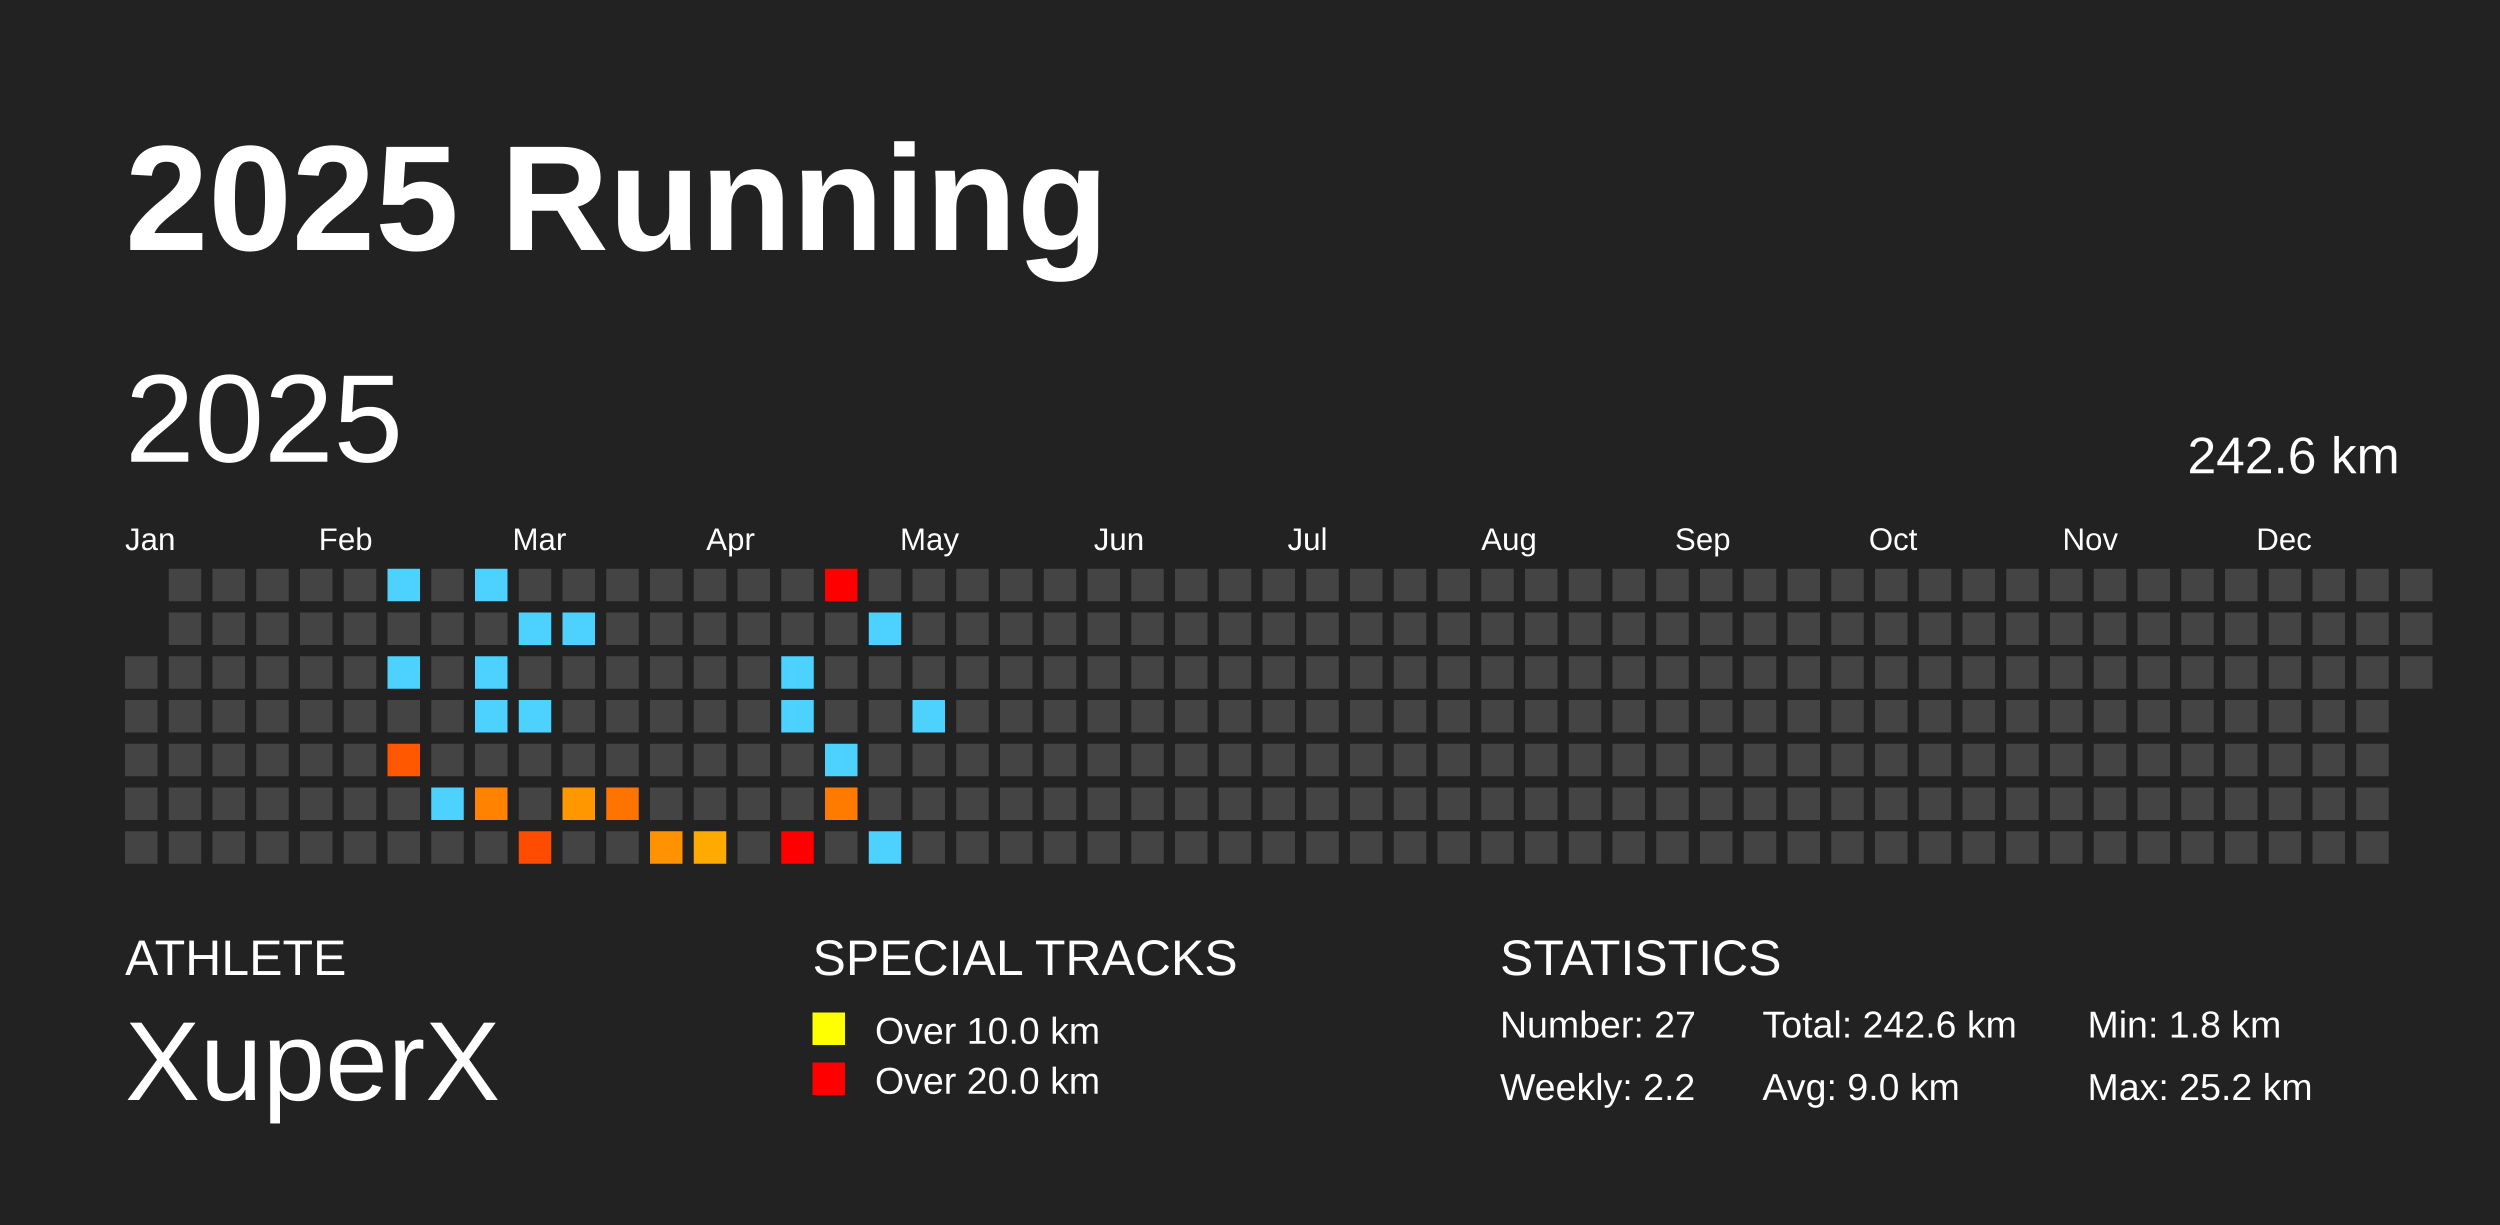
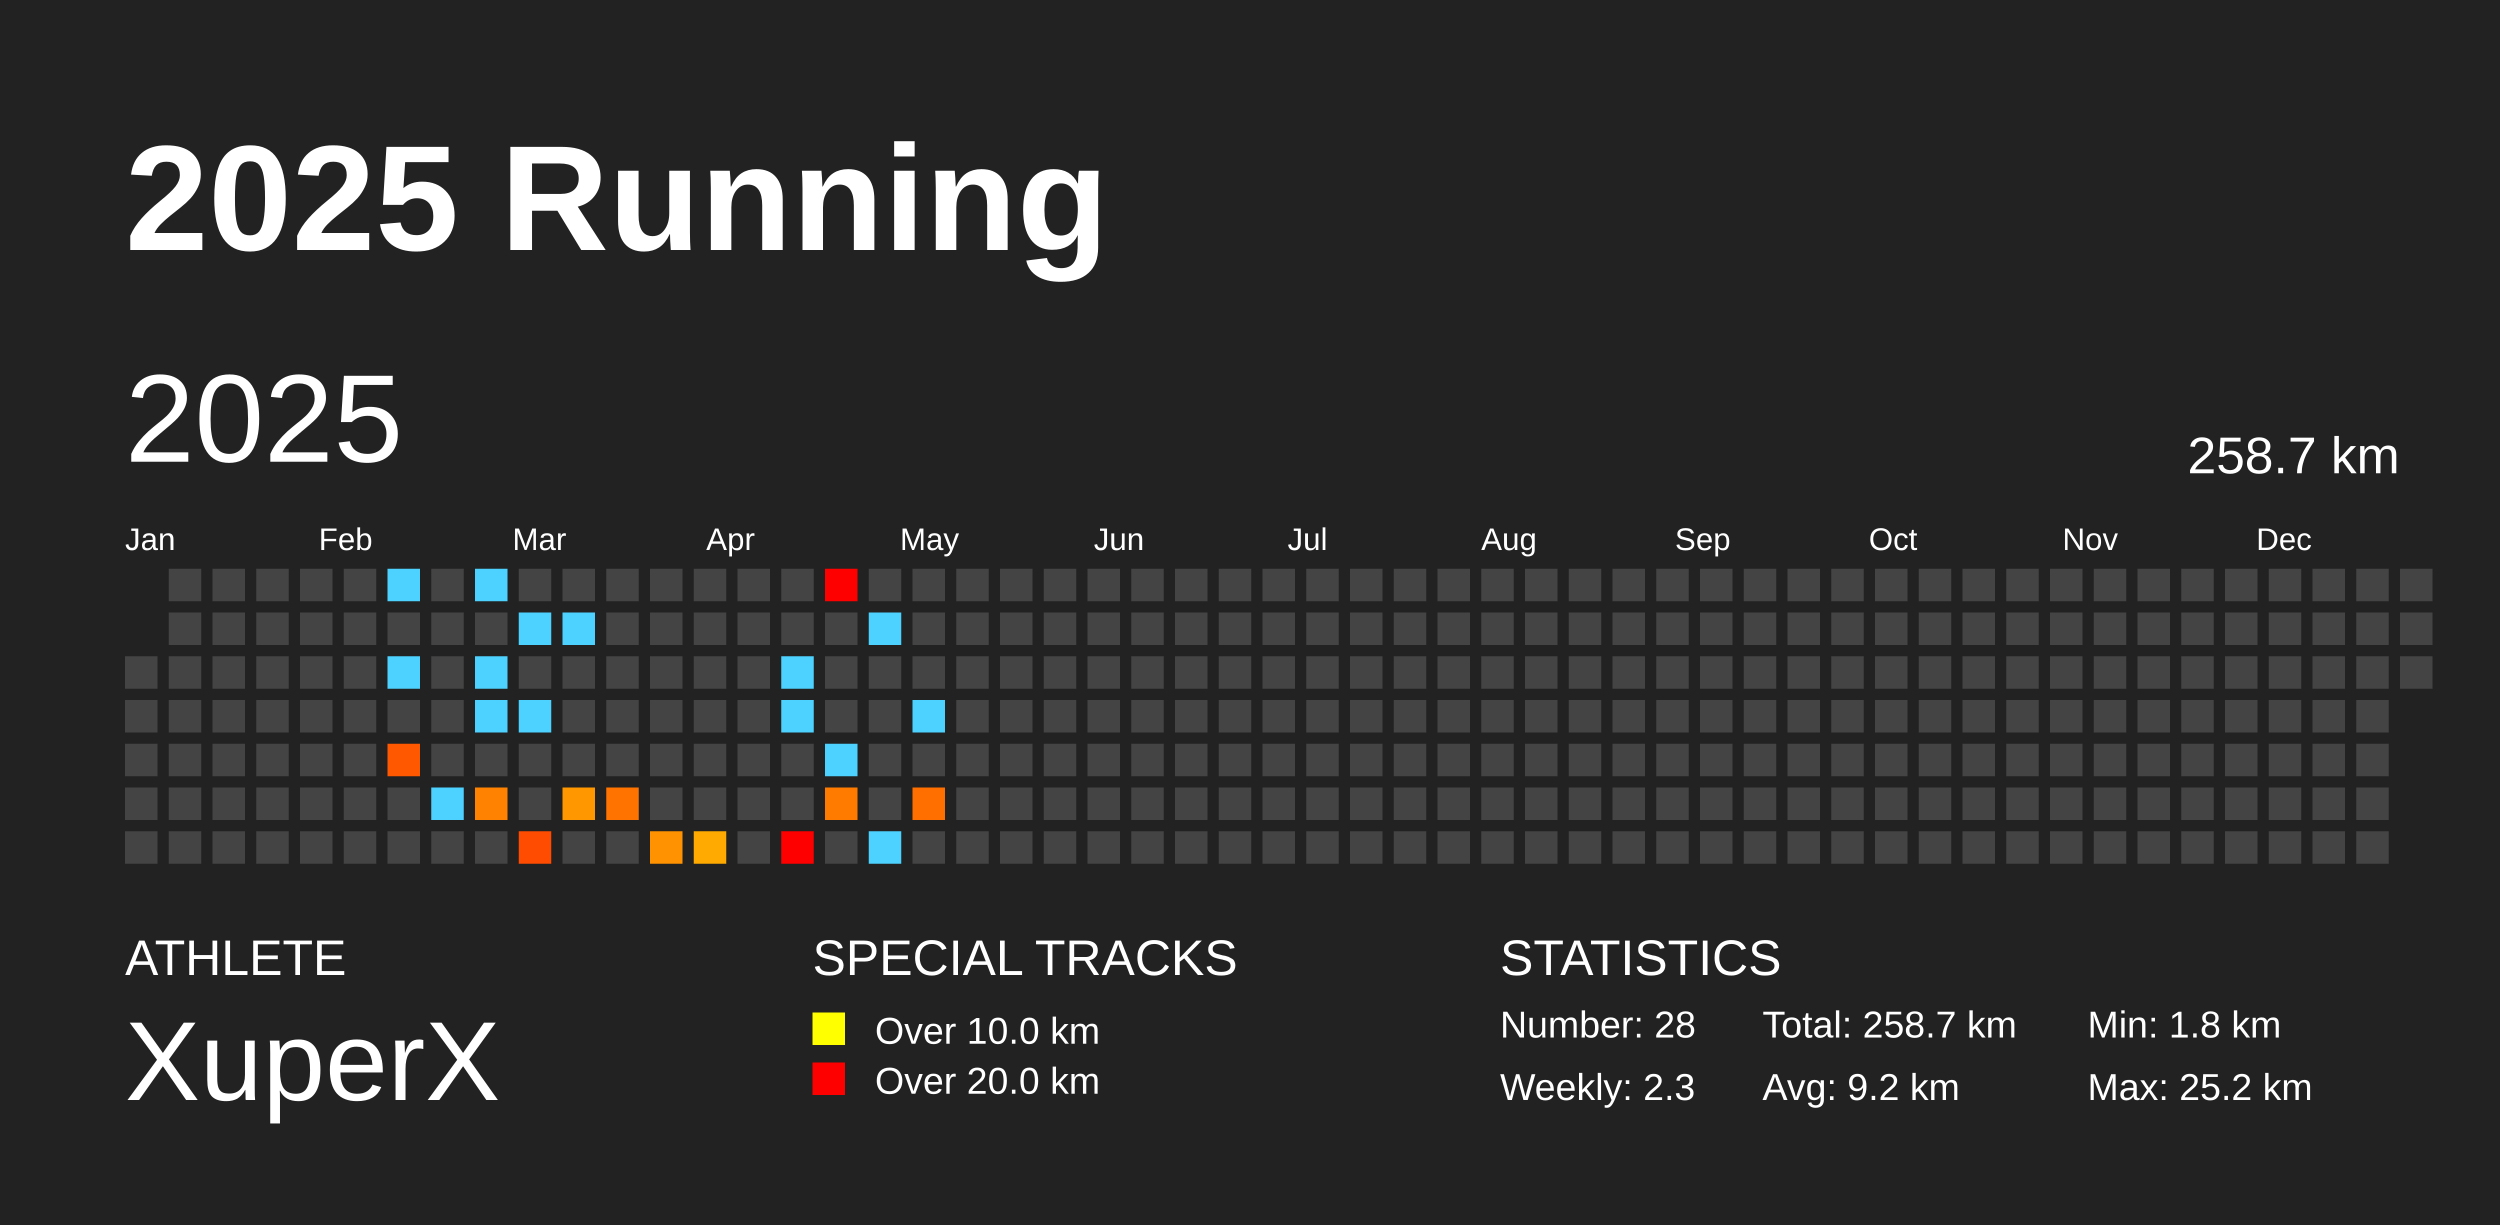
<svg xmlns="http://www.w3.org/2000/svg" baseProfile="full" height="98mm" version="1.1" viewBox="0,0,200,98" width="200mm">
  <defs />
  <rect fill="#222222" height="98" width="200" x="0" y="0" />
  <text fill="#FFFFFF" style="font-size:12px; font-family:Arial; font-weight:bold;" x="10" y="20">2025 Running</text>
  <text fill="#FFFFFF" style="font-size:4px; font-family:Arial" x="10" y="78">ATHLETE</text>
  <text fill="#FFFFFF" style="font-size:9px; font-family:Arial" x="10" y="88">XuperX</text>
  <text fill="#FFFFFF" style="font-size:4px; font-family:Arial" x="65" y="78">SPECIAL TRACKS</text>
  <rect fill="yellow" height="2.6" width="2.6" x="65" y="81" />
  <text fill="#FFFFFF" style="font-size:3px; font-family:Arial" x="70" y="83.5">Over 10.0 km</text>
  <rect fill="red" height="2.6" width="2.6" x="65" y="85" />
  <text fill="#FFFFFF" style="font-size:3px; font-family:Arial" x="70" y="87.5">Over 20.0 km</text>
  <text fill="#FFFFFF" style="font-size:4px; font-family:Arial" x="120" y="78">STATISTICS</text>
-   <text fill="#FFFFFF" style="font-size:3px; font-family:Arial" x="120" y="83">Number: 27</text>
-   <text fill="#FFFFFF" style="font-size:3px; font-family:Arial" x="120" y="88">Weekly: 2.2</text>
-   <text fill="#FFFFFF" style="font-size:3px; font-family:Arial" x="141" y="83">Total: 242.6 km</text>
-   <text fill="#FFFFFF" style="font-size:3px; font-family:Arial" x="141" y="88">Avg: 9.0 km</text>
+   <text fill="#FFFFFF" style="font-size:3px; font-family:Arial" x="120" y="83">Number: 28</text>
+   <text fill="#FFFFFF" style="font-size:3px; font-family:Arial" x="120" y="88">Weekly: 2.3</text>
+   <text fill="#FFFFFF" style="font-size:3px; font-family:Arial" x="141" y="83">Total: 258.7 km</text>
+   <text fill="#FFFFFF" style="font-size:3px; font-family:Arial" x="141" y="88">Avg: 9.2 km</text>
  <text fill="#FFFFFF" style="font-size:3px; font-family:Arial" x="167" y="83">Min: 1.8 km</text>
  <text fill="#FFFFFF" style="font-size:3px; font-family:Arial" x="167" y="88">Max: 25.2 km</text>
  <text dominant-baseline="hanging" fill="#FFFFFF" style="font-size:10.0px; font-family:Arial;" x="10" y="30">2025</text>
-   <text dominant-baseline="hanging" fill="#FFFFFF" style="font-size:4.125px; font-family:Arial;" x="175" y="35">242.6 km</text>
+   <text dominant-baseline="hanging" fill="#FFFFFF" style="font-size:4.125px; font-family:Arial;" x="175" y="35">258.7 km</text>
  <text fill="#FFFFFF" style="font-size:2.5px; font-family:Arial" x="10.0" y="44">Jan</text>
  <text fill="#FFFFFF" style="font-size:2.5px; font-family:Arial" x="25.5" y="44">Feb</text>
  <text fill="#FFFFFF" style="font-size:2.5px; font-family:Arial" x="41.0" y="44">Mar</text>
  <text fill="#FFFFFF" style="font-size:2.5px; font-family:Arial" x="56.5" y="44">Apr</text>
  <text fill="#FFFFFF" style="font-size:2.5px; font-family:Arial" x="72.0" y="44">May</text>
  <text fill="#FFFFFF" style="font-size:2.5px; font-family:Arial" x="87.5" y="44">Jun</text>
  <text fill="#FFFFFF" style="font-size:2.5px; font-family:Arial" x="103.0" y="44">Jul</text>
  <text fill="#FFFFFF" style="font-size:2.5px; font-family:Arial" x="118.5" y="44">Aug</text>
  <text fill="#FFFFFF" style="font-size:2.5px; font-family:Arial" x="134.0" y="44">Sep</text>
  <text fill="#FFFFFF" style="font-size:2.5px; font-family:Arial" x="149.5" y="44">Oct</text>
  <text fill="#FFFFFF" style="font-size:2.5px; font-family:Arial" x="165.0" y="44">Nov</text>
  <text fill="#FFFFFF" style="font-size:2.5px; font-family:Arial" x="180.5" y="44">Dec</text>
  <rect fill="#444444" height="2.6" width="2.6" x="10.0" y="52.5" />
  <rect fill="#444444" height="2.6" width="2.6" x="10.0" y="56.0" />
  <rect fill="#444444" height="2.6" width="2.6" x="10.0" y="59.5" />
  <rect fill="#444444" height="2.6" width="2.6" x="10.0" y="63.0" />
  <rect fill="#444444" height="2.6" width="2.6" x="10.0" y="66.5" />
  <rect fill="#444444" height="2.6" width="2.6" x="13.5" y="45.5" />
  <rect fill="#444444" height="2.6" width="2.6" x="13.5" y="49.0" />
  <rect fill="#444444" height="2.6" width="2.6" x="13.5" y="52.5" />
  <rect fill="#444444" height="2.6" width="2.6" x="13.5" y="56.0" />
  <rect fill="#444444" height="2.6" width="2.6" x="13.5" y="59.5" />
  <rect fill="#444444" height="2.6" width="2.6" x="13.5" y="63.0" />
  <rect fill="#444444" height="2.6" width="2.6" x="13.5" y="66.5" />
  <rect fill="#444444" height="2.6" width="2.6" x="17.0" y="45.5" />
  <rect fill="#444444" height="2.6" width="2.6" x="17.0" y="49.0" />
  <rect fill="#444444" height="2.6" width="2.6" x="17.0" y="52.5" />
  <rect fill="#444444" height="2.6" width="2.6" x="17.0" y="56.0" />
  <rect fill="#444444" height="2.6" width="2.6" x="17.0" y="59.5" />
  <rect fill="#444444" height="2.6" width="2.6" x="17.0" y="63.0" />
  <rect fill="#444444" height="2.6" width="2.6" x="17.0" y="66.5" />
  <rect fill="#444444" height="2.6" width="2.6" x="20.5" y="45.5" />
  <rect fill="#444444" height="2.6" width="2.6" x="20.5" y="49.0" />
  <rect fill="#444444" height="2.6" width="2.6" x="20.5" y="52.5" />
  <rect fill="#444444" height="2.6" width="2.6" x="20.5" y="56.0" />
  <rect fill="#444444" height="2.6" width="2.6" x="20.5" y="59.5" />
  <rect fill="#444444" height="2.6" width="2.6" x="20.5" y="63.0" />
  <rect fill="#444444" height="2.6" width="2.6" x="20.5" y="66.5" />
  <rect fill="#444444" height="2.6" width="2.6" x="24.0" y="45.5" />
  <rect fill="#444444" height="2.6" width="2.6" x="24.0" y="49.0" />
  <rect fill="#444444" height="2.6" width="2.6" x="24.0" y="52.5" />
  <rect fill="#444444" height="2.6" width="2.6" x="24.0" y="56.0" />
  <rect fill="#444444" height="2.6" width="2.6" x="24.0" y="59.5" />
  <rect fill="#444444" height="2.6" width="2.6" x="24.0" y="63.0" />
  <rect fill="#444444" height="2.6" width="2.6" x="24.0" y="66.5" />
  <rect fill="#444444" height="2.6" width="2.6" x="27.5" y="45.5" />
  <rect fill="#444444" height="2.6" width="2.6" x="27.5" y="49.0" />
  <rect fill="#444444" height="2.6" width="2.6" x="27.5" y="52.5" />
  <rect fill="#444444" height="2.6" width="2.6" x="27.5" y="56.0" />
  <rect fill="#444444" height="2.6" width="2.6" x="27.5" y="59.5" />
  <rect fill="#444444" height="2.6" width="2.6" x="27.5" y="63.0" />
  <rect fill="#444444" height="2.6" width="2.6" x="27.5" y="66.5" />
  <rect fill="#4dd2ff" height="2.6" width="2.6" x="31.0" y="45.5" />
  <rect fill="#444444" height="2.6" width="2.6" x="31.0" y="49.0" />
  <rect fill="#4dd2ff" height="2.6" width="2.6" x="31.0" y="52.5" />
  <rect fill="#444444" height="2.6" width="2.6" x="31.0" y="56.0" />
  <rect fill="#ff5800" height="2.6" width="2.6" x="31.0" y="59.5" />
  <rect fill="#444444" height="2.6" width="2.6" x="31.0" y="63.0" />
  <rect fill="#444444" height="2.6" width="2.6" x="31.0" y="66.5" />
  <rect fill="#444444" height="2.6" width="2.6" x="34.5" y="45.5" />
  <rect fill="#444444" height="2.6" width="2.6" x="34.5" y="49.0" />
  <rect fill="#444444" height="2.6" width="2.6" x="34.5" y="52.5" />
  <rect fill="#444444" height="2.6" width="2.6" x="34.5" y="56.0" />
  <rect fill="#444444" height="2.6" width="2.6" x="34.5" y="59.5" />
  <rect fill="#4dd2ff" height="2.6" width="2.6" x="34.5" y="63.0" />
  <rect fill="#444444" height="2.6" width="2.6" x="34.5" y="66.5" />
  <rect fill="#4dd2ff" height="2.6" width="2.6" x="38.0" y="45.5" />
  <rect fill="#444444" height="2.6" width="2.6" x="38.0" y="49.0" />
  <rect fill="#4dd2ff" height="2.6" width="2.6" x="38.0" y="52.5" />
  <rect fill="#4dd2ff" height="2.6" width="2.6" x="38.0" y="56.0" />
  <rect fill="#444444" height="2.6" width="2.6" x="38.0" y="59.5" />
  <rect fill="#ff8300" height="2.6" width="2.6" x="38.0" y="63.0" />
  <rect fill="#444444" height="2.6" width="2.6" x="38.0" y="66.5" />
  <rect fill="#444444" height="2.6" width="2.6" x="41.5" y="45.5" />
  <rect fill="#4dd2ff" height="2.6" width="2.6" x="41.5" y="49.0" />
  <rect fill="#444444" height="2.6" width="2.6" x="41.5" y="52.5" />
  <rect fill="#4dd2ff" height="2.6" width="2.6" x="41.5" y="56.0" />
  <rect fill="#444444" height="2.6" width="2.6" x="41.5" y="59.5" />
  <rect fill="#444444" height="2.6" width="2.6" x="41.5" y="63.0" />
  <rect fill="#ff4c00" height="2.6" width="2.6" x="41.5" y="66.5" />
  <rect fill="#444444" height="2.6" width="2.6" x="45.0" y="45.5" />
  <rect fill="#4dd2ff" height="2.6" width="2.6" x="45.0" y="49.0" />
  <rect fill="#444444" height="2.6" width="2.6" x="45.0" y="52.5" />
  <rect fill="#444444" height="2.6" width="2.6" x="45.0" y="56.0" />
  <rect fill="#444444" height="2.6" width="2.6" x="45.0" y="59.5" />
  <rect fill="#ff9700" height="2.6" width="2.6" x="45.0" y="63.0" />
  <rect fill="#444444" height="2.6" width="2.6" x="45.0" y="66.5" />
  <rect fill="#444444" height="2.6" width="2.6" x="48.5" y="45.5" />
  <rect fill="#444444" height="2.6" width="2.6" x="48.5" y="49.0" />
  <rect fill="#444444" height="2.6" width="2.6" x="48.5" y="52.5" />
  <rect fill="#444444" height="2.6" width="2.6" x="48.5" y="56.0" />
  <rect fill="#444444" height="2.6" width="2.6" x="48.5" y="59.5" />
  <rect fill="#ff7400" height="2.6" width="2.6" x="48.5" y="63.0" />
  <rect fill="#444444" height="2.6" width="2.6" x="48.5" y="66.5" />
  <rect fill="#444444" height="2.6" width="2.6" x="52.0" y="45.5" />
  <rect fill="#444444" height="2.6" width="2.6" x="52.0" y="49.0" />
  <rect fill="#444444" height="2.6" width="2.6" x="52.0" y="52.5" />
  <rect fill="#444444" height="2.6" width="2.6" x="52.0" y="56.0" />
  <rect fill="#444444" height="2.6" width="2.6" x="52.0" y="59.5" />
  <rect fill="#444444" height="2.6" width="2.6" x="52.0" y="63.0" />
  <rect fill="#ff9200" height="2.6" width="2.6" x="52.0" y="66.5" />
  <rect fill="#444444" height="2.6" width="2.6" x="55.5" y="45.5" />
  <rect fill="#444444" height="2.6" width="2.6" x="55.5" y="49.0" />
  <rect fill="#444444" height="2.6" width="2.6" x="55.5" y="52.5" />
  <rect fill="#444444" height="2.6" width="2.6" x="55.5" y="56.0" />
  <rect fill="#444444" height="2.6" width="2.6" x="55.5" y="59.5" />
  <rect fill="#444444" height="2.6" width="2.6" x="55.5" y="63.0" />
  <rect fill="#ffaa00" height="2.6" width="2.6" x="55.5" y="66.5" />
  <rect fill="#444444" height="2.6" width="2.6" x="59.0" y="45.5" />
  <rect fill="#444444" height="2.6" width="2.6" x="59.0" y="49.0" />
  <rect fill="#444444" height="2.6" width="2.6" x="59.0" y="52.5" />
  <rect fill="#444444" height="2.6" width="2.6" x="59.0" y="56.0" />
  <rect fill="#444444" height="2.6" width="2.6" x="59.0" y="59.5" />
  <rect fill="#444444" height="2.6" width="2.6" x="59.0" y="63.0" />
  <rect fill="#444444" height="2.6" width="2.6" x="59.0" y="66.5" />
  <rect fill="#444444" height="2.6" width="2.6" x="62.5" y="45.5" />
  <rect fill="#444444" height="2.6" width="2.6" x="62.5" y="49.0" />
  <rect fill="#4dd2ff" height="2.6" width="2.6" x="62.5" y="52.5" />
  <rect fill="#4dd2ff" height="2.6" width="2.6" x="62.5" y="56.0" />
  <rect fill="#444444" height="2.6" width="2.6" x="62.5" y="59.5" />
  <rect fill="#444444" height="2.6" width="2.6" x="62.5" y="63.0" />
  <rect fill="red" height="2.6" width="2.6" x="62.5" y="66.5" />
  <rect fill="red" height="2.6" width="2.6" x="66.0" y="45.5" />
  <rect fill="#444444" height="2.6" width="2.6" x="66.0" y="49.0" />
  <rect fill="#444444" height="2.6" width="2.6" x="66.0" y="52.5" />
  <rect fill="#444444" height="2.6" width="2.6" x="66.0" y="56.0" />
  <rect fill="#4dd2ff" height="2.6" width="2.6" x="66.0" y="59.5" />
  <rect fill="#ff7b00" height="2.6" width="2.6" x="66.0" y="63.0" />
  <rect fill="#444444" height="2.6" width="2.6" x="66.0" y="66.5" />
  <rect fill="#444444" height="2.6" width="2.6" x="69.5" y="45.5" />
  <rect fill="#4dd2ff" height="2.6" width="2.6" x="69.5" y="49.0" />
  <rect fill="#444444" height="2.6" width="2.6" x="69.5" y="52.5" />
  <rect fill="#444444" height="2.6" width="2.6" x="69.5" y="56.0" />
  <rect fill="#444444" height="2.6" width="2.6" x="69.5" y="59.5" />
  <rect fill="#444444" height="2.6" width="2.6" x="69.5" y="63.0" />
  <rect fill="#4dd2ff" height="2.6" width="2.6" x="69.5" y="66.5" />
  <rect fill="#444444" height="2.6" width="2.6" x="73.0" y="45.5" />
  <rect fill="#444444" height="2.6" width="2.6" x="73.0" y="49.0" />
  <rect fill="#444444" height="2.6" width="2.6" x="73.0" y="52.5" />
  <rect fill="#4dd2ff" height="2.6" width="2.6" x="73.0" y="56.0" />
  <rect fill="#444444" height="2.6" width="2.6" x="73.0" y="59.5" />
-   <rect fill="#444444" height="2.6" width="2.6" x="73.0" y="63.0" />
+   <rect fill="#ff6f00" height="2.6" width="2.6" x="73.0" y="63.0" />
  <rect fill="#444444" height="2.6" width="2.6" x="73.0" y="66.5" />
  <rect fill="#444444" height="2.6" width="2.6" x="76.5" y="45.5" />
  <rect fill="#444444" height="2.6" width="2.6" x="76.5" y="49.0" />
  <rect fill="#444444" height="2.6" width="2.6" x="76.5" y="52.5" />
  <rect fill="#444444" height="2.6" width="2.6" x="76.5" y="56.0" />
  <rect fill="#444444" height="2.6" width="2.6" x="76.5" y="59.5" />
  <rect fill="#444444" height="2.6" width="2.6" x="76.5" y="63.0" />
  <rect fill="#444444" height="2.6" width="2.6" x="76.5" y="66.5" />
  <rect fill="#444444" height="2.6" width="2.6" x="80.0" y="45.5" />
  <rect fill="#444444" height="2.6" width="2.6" x="80.0" y="49.0" />
  <rect fill="#444444" height="2.6" width="2.6" x="80.0" y="52.5" />
  <rect fill="#444444" height="2.6" width="2.6" x="80.0" y="56.0" />
  <rect fill="#444444" height="2.6" width="2.6" x="80.0" y="59.5" />
  <rect fill="#444444" height="2.6" width="2.6" x="80.0" y="63.0" />
  <rect fill="#444444" height="2.6" width="2.6" x="80.0" y="66.5" />
  <rect fill="#444444" height="2.6" width="2.6" x="83.5" y="45.5" />
  <rect fill="#444444" height="2.6" width="2.6" x="83.5" y="49.0" />
  <rect fill="#444444" height="2.6" width="2.6" x="83.5" y="52.5" />
  <rect fill="#444444" height="2.6" width="2.6" x="83.5" y="56.0" />
  <rect fill="#444444" height="2.6" width="2.6" x="83.5" y="59.5" />
  <rect fill="#444444" height="2.6" width="2.6" x="83.5" y="63.0" />
  <rect fill="#444444" height="2.6" width="2.6" x="83.5" y="66.5" />
  <rect fill="#444444" height="2.6" width="2.6" x="87.0" y="45.5" />
  <rect fill="#444444" height="2.6" width="2.6" x="87.0" y="49.0" />
  <rect fill="#444444" height="2.6" width="2.6" x="87.0" y="52.5" />
  <rect fill="#444444" height="2.6" width="2.6" x="87.0" y="56.0" />
  <rect fill="#444444" height="2.6" width="2.6" x="87.0" y="59.5" />
  <rect fill="#444444" height="2.6" width="2.6" x="87.0" y="63.0" />
  <rect fill="#444444" height="2.6" width="2.6" x="87.0" y="66.5" />
  <rect fill="#444444" height="2.6" width="2.6" x="90.5" y="45.5" />
  <rect fill="#444444" height="2.6" width="2.6" x="90.5" y="49.0" />
  <rect fill="#444444" height="2.6" width="2.6" x="90.5" y="52.5" />
  <rect fill="#444444" height="2.6" width="2.6" x="90.5" y="56.0" />
  <rect fill="#444444" height="2.6" width="2.6" x="90.5" y="59.5" />
  <rect fill="#444444" height="2.6" width="2.6" x="90.5" y="63.0" />
  <rect fill="#444444" height="2.6" width="2.6" x="90.5" y="66.5" />
  <rect fill="#444444" height="2.6" width="2.6" x="94.0" y="45.5" />
  <rect fill="#444444" height="2.6" width="2.6" x="94.0" y="49.0" />
  <rect fill="#444444" height="2.6" width="2.6" x="94.0" y="52.5" />
  <rect fill="#444444" height="2.6" width="2.6" x="94.0" y="56.0" />
  <rect fill="#444444" height="2.6" width="2.6" x="94.0" y="59.5" />
  <rect fill="#444444" height="2.6" width="2.6" x="94.0" y="63.0" />
  <rect fill="#444444" height="2.6" width="2.6" x="94.0" y="66.5" />
  <rect fill="#444444" height="2.6" width="2.6" x="97.5" y="45.5" />
  <rect fill="#444444" height="2.6" width="2.6" x="97.5" y="49.0" />
  <rect fill="#444444" height="2.6" width="2.6" x="97.5" y="52.5" />
  <rect fill="#444444" height="2.6" width="2.6" x="97.5" y="56.0" />
  <rect fill="#444444" height="2.6" width="2.6" x="97.5" y="59.5" />
  <rect fill="#444444" height="2.6" width="2.6" x="97.5" y="63.0" />
  <rect fill="#444444" height="2.6" width="2.6" x="97.5" y="66.5" />
  <rect fill="#444444" height="2.6" width="2.6" x="101.0" y="45.5" />
  <rect fill="#444444" height="2.6" width="2.6" x="101.0" y="49.0" />
  <rect fill="#444444" height="2.6" width="2.6" x="101.0" y="52.5" />
  <rect fill="#444444" height="2.6" width="2.6" x="101.0" y="56.0" />
  <rect fill="#444444" height="2.6" width="2.6" x="101.0" y="59.5" />
  <rect fill="#444444" height="2.6" width="2.6" x="101.0" y="63.0" />
  <rect fill="#444444" height="2.6" width="2.6" x="101.0" y="66.5" />
  <rect fill="#444444" height="2.6" width="2.6" x="104.5" y="45.5" />
  <rect fill="#444444" height="2.6" width="2.6" x="104.5" y="49.0" />
  <rect fill="#444444" height="2.6" width="2.6" x="104.5" y="52.5" />
  <rect fill="#444444" height="2.6" width="2.6" x="104.5" y="56.0" />
  <rect fill="#444444" height="2.6" width="2.6" x="104.5" y="59.5" />
  <rect fill="#444444" height="2.6" width="2.6" x="104.5" y="63.0" />
  <rect fill="#444444" height="2.6" width="2.6" x="104.5" y="66.5" />
  <rect fill="#444444" height="2.6" width="2.6" x="108.0" y="45.5" />
  <rect fill="#444444" height="2.6" width="2.6" x="108.0" y="49.0" />
  <rect fill="#444444" height="2.6" width="2.6" x="108.0" y="52.5" />
  <rect fill="#444444" height="2.6" width="2.6" x="108.0" y="56.0" />
  <rect fill="#444444" height="2.6" width="2.6" x="108.0" y="59.5" />
  <rect fill="#444444" height="2.6" width="2.6" x="108.0" y="63.0" />
  <rect fill="#444444" height="2.6" width="2.6" x="108.0" y="66.5" />
  <rect fill="#444444" height="2.6" width="2.6" x="111.5" y="45.5" />
  <rect fill="#444444" height="2.6" width="2.6" x="111.5" y="49.0" />
  <rect fill="#444444" height="2.6" width="2.6" x="111.5" y="52.5" />
  <rect fill="#444444" height="2.6" width="2.6" x="111.5" y="56.0" />
  <rect fill="#444444" height="2.6" width="2.6" x="111.5" y="59.5" />
  <rect fill="#444444" height="2.6" width="2.6" x="111.5" y="63.0" />
  <rect fill="#444444" height="2.6" width="2.6" x="111.5" y="66.5" />
  <rect fill="#444444" height="2.6" width="2.6" x="115.0" y="45.5" />
  <rect fill="#444444" height="2.6" width="2.6" x="115.0" y="49.0" />
  <rect fill="#444444" height="2.6" width="2.6" x="115.0" y="52.5" />
  <rect fill="#444444" height="2.6" width="2.6" x="115.0" y="56.0" />
  <rect fill="#444444" height="2.6" width="2.6" x="115.0" y="59.5" />
  <rect fill="#444444" height="2.6" width="2.6" x="115.0" y="63.0" />
  <rect fill="#444444" height="2.6" width="2.6" x="115.0" y="66.5" />
  <rect fill="#444444" height="2.6" width="2.6" x="118.5" y="45.5" />
  <rect fill="#444444" height="2.6" width="2.6" x="118.5" y="49.0" />
  <rect fill="#444444" height="2.6" width="2.6" x="118.5" y="52.5" />
  <rect fill="#444444" height="2.6" width="2.6" x="118.5" y="56.0" />
  <rect fill="#444444" height="2.6" width="2.6" x="118.5" y="59.5" />
  <rect fill="#444444" height="2.6" width="2.6" x="118.5" y="63.0" />
  <rect fill="#444444" height="2.6" width="2.6" x="118.5" y="66.5" />
  <rect fill="#444444" height="2.6" width="2.6" x="122.0" y="45.5" />
  <rect fill="#444444" height="2.6" width="2.6" x="122.0" y="49.0" />
  <rect fill="#444444" height="2.6" width="2.6" x="122.0" y="52.5" />
  <rect fill="#444444" height="2.6" width="2.6" x="122.0" y="56.0" />
  <rect fill="#444444" height="2.6" width="2.6" x="122.0" y="59.5" />
  <rect fill="#444444" height="2.6" width="2.6" x="122.0" y="63.0" />
  <rect fill="#444444" height="2.6" width="2.6" x="122.0" y="66.5" />
  <rect fill="#444444" height="2.6" width="2.6" x="125.5" y="45.5" />
  <rect fill="#444444" height="2.6" width="2.6" x="125.5" y="49.0" />
  <rect fill="#444444" height="2.6" width="2.6" x="125.5" y="52.5" />
  <rect fill="#444444" height="2.6" width="2.6" x="125.5" y="56.0" />
  <rect fill="#444444" height="2.6" width="2.6" x="125.5" y="59.5" />
  <rect fill="#444444" height="2.6" width="2.6" x="125.5" y="63.0" />
  <rect fill="#444444" height="2.6" width="2.6" x="125.5" y="66.5" />
  <rect fill="#444444" height="2.6" width="2.6" x="129.0" y="45.5" />
  <rect fill="#444444" height="2.6" width="2.6" x="129.0" y="49.0" />
  <rect fill="#444444" height="2.6" width="2.6" x="129.0" y="52.5" />
  <rect fill="#444444" height="2.6" width="2.6" x="129.0" y="56.0" />
  <rect fill="#444444" height="2.6" width="2.6" x="129.0" y="59.5" />
  <rect fill="#444444" height="2.6" width="2.6" x="129.0" y="63.0" />
  <rect fill="#444444" height="2.6" width="2.6" x="129.0" y="66.5" />
  <rect fill="#444444" height="2.6" width="2.6" x="132.5" y="45.5" />
  <rect fill="#444444" height="2.6" width="2.6" x="132.5" y="49.0" />
  <rect fill="#444444" height="2.6" width="2.6" x="132.5" y="52.5" />
  <rect fill="#444444" height="2.6" width="2.6" x="132.5" y="56.0" />
  <rect fill="#444444" height="2.6" width="2.6" x="132.5" y="59.5" />
  <rect fill="#444444" height="2.6" width="2.6" x="132.5" y="63.0" />
  <rect fill="#444444" height="2.6" width="2.6" x="132.5" y="66.5" />
  <rect fill="#444444" height="2.6" width="2.6" x="136.0" y="45.5" />
  <rect fill="#444444" height="2.6" width="2.6" x="136.0" y="49.0" />
  <rect fill="#444444" height="2.6" width="2.6" x="136.0" y="52.5" />
  <rect fill="#444444" height="2.6" width="2.6" x="136.0" y="56.0" />
  <rect fill="#444444" height="2.6" width="2.6" x="136.0" y="59.5" />
  <rect fill="#444444" height="2.6" width="2.6" x="136.0" y="63.0" />
  <rect fill="#444444" height="2.6" width="2.6" x="136.0" y="66.5" />
  <rect fill="#444444" height="2.6" width="2.6" x="139.5" y="45.5" />
  <rect fill="#444444" height="2.6" width="2.6" x="139.5" y="49.0" />
  <rect fill="#444444" height="2.6" width="2.6" x="139.5" y="52.5" />
  <rect fill="#444444" height="2.6" width="2.6" x="139.5" y="56.0" />
  <rect fill="#444444" height="2.6" width="2.6" x="139.5" y="59.5" />
  <rect fill="#444444" height="2.6" width="2.6" x="139.5" y="63.0" />
  <rect fill="#444444" height="2.6" width="2.6" x="139.5" y="66.5" />
  <rect fill="#444444" height="2.6" width="2.6" x="143.0" y="45.5" />
  <rect fill="#444444" height="2.6" width="2.6" x="143.0" y="49.0" />
  <rect fill="#444444" height="2.6" width="2.6" x="143.0" y="52.5" />
  <rect fill="#444444" height="2.6" width="2.6" x="143.0" y="56.0" />
  <rect fill="#444444" height="2.6" width="2.6" x="143.0" y="59.5" />
  <rect fill="#444444" height="2.6" width="2.6" x="143.0" y="63.0" />
  <rect fill="#444444" height="2.6" width="2.6" x="143.0" y="66.5" />
  <rect fill="#444444" height="2.6" width="2.6" x="146.5" y="45.5" />
  <rect fill="#444444" height="2.6" width="2.6" x="146.5" y="49.0" />
  <rect fill="#444444" height="2.6" width="2.6" x="146.5" y="52.5" />
  <rect fill="#444444" height="2.6" width="2.6" x="146.5" y="56.0" />
  <rect fill="#444444" height="2.6" width="2.6" x="146.5" y="59.5" />
  <rect fill="#444444" height="2.6" width="2.6" x="146.5" y="63.0" />
  <rect fill="#444444" height="2.6" width="2.6" x="146.5" y="66.5" />
  <rect fill="#444444" height="2.6" width="2.6" x="150.0" y="45.5" />
  <rect fill="#444444" height="2.6" width="2.6" x="150.0" y="49.0" />
  <rect fill="#444444" height="2.6" width="2.6" x="150.0" y="52.5" />
  <rect fill="#444444" height="2.6" width="2.6" x="150.0" y="56.0" />
  <rect fill="#444444" height="2.6" width="2.6" x="150.0" y="59.5" />
  <rect fill="#444444" height="2.6" width="2.6" x="150.0" y="63.0" />
  <rect fill="#444444" height="2.6" width="2.6" x="150.0" y="66.5" />
  <rect fill="#444444" height="2.6" width="2.6" x="153.5" y="45.5" />
  <rect fill="#444444" height="2.6" width="2.6" x="153.5" y="49.0" />
  <rect fill="#444444" height="2.6" width="2.6" x="153.5" y="52.5" />
  <rect fill="#444444" height="2.6" width="2.6" x="153.5" y="56.0" />
  <rect fill="#444444" height="2.6" width="2.6" x="153.5" y="59.5" />
  <rect fill="#444444" height="2.6" width="2.6" x="153.5" y="63.0" />
  <rect fill="#444444" height="2.6" width="2.6" x="153.5" y="66.5" />
  <rect fill="#444444" height="2.6" width="2.6" x="157.0" y="45.5" />
  <rect fill="#444444" height="2.6" width="2.6" x="157.0" y="49.0" />
  <rect fill="#444444" height="2.6" width="2.6" x="157.0" y="52.5" />
  <rect fill="#444444" height="2.6" width="2.6" x="157.0" y="56.0" />
  <rect fill="#444444" height="2.6" width="2.6" x="157.0" y="59.5" />
  <rect fill="#444444" height="2.6" width="2.6" x="157.0" y="63.0" />
  <rect fill="#444444" height="2.6" width="2.6" x="157.0" y="66.5" />
  <rect fill="#444444" height="2.6" width="2.6" x="160.5" y="45.5" />
  <rect fill="#444444" height="2.6" width="2.6" x="160.5" y="49.0" />
  <rect fill="#444444" height="2.6" width="2.6" x="160.5" y="52.5" />
  <rect fill="#444444" height="2.6" width="2.6" x="160.5" y="56.0" />
  <rect fill="#444444" height="2.6" width="2.6" x="160.5" y="59.5" />
  <rect fill="#444444" height="2.6" width="2.6" x="160.5" y="63.0" />
  <rect fill="#444444" height="2.6" width="2.6" x="160.5" y="66.5" />
  <rect fill="#444444" height="2.6" width="2.6" x="164.0" y="45.5" />
  <rect fill="#444444" height="2.6" width="2.6" x="164.0" y="49.0" />
  <rect fill="#444444" height="2.6" width="2.6" x="164.0" y="52.5" />
  <rect fill="#444444" height="2.6" width="2.6" x="164.0" y="56.0" />
  <rect fill="#444444" height="2.6" width="2.6" x="164.0" y="59.5" />
  <rect fill="#444444" height="2.6" width="2.6" x="164.0" y="63.0" />
  <rect fill="#444444" height="2.6" width="2.6" x="164.0" y="66.5" />
  <rect fill="#444444" height="2.6" width="2.6" x="167.5" y="45.5" />
  <rect fill="#444444" height="2.6" width="2.6" x="167.5" y="49.0" />
  <rect fill="#444444" height="2.6" width="2.6" x="167.5" y="52.5" />
  <rect fill="#444444" height="2.6" width="2.6" x="167.5" y="56.0" />
  <rect fill="#444444" height="2.6" width="2.6" x="167.5" y="59.5" />
  <rect fill="#444444" height="2.6" width="2.6" x="167.5" y="63.0" />
  <rect fill="#444444" height="2.6" width="2.6" x="167.5" y="66.5" />
  <rect fill="#444444" height="2.6" width="2.6" x="171.0" y="45.5" />
  <rect fill="#444444" height="2.6" width="2.6" x="171.0" y="49.0" />
  <rect fill="#444444" height="2.6" width="2.6" x="171.0" y="52.5" />
  <rect fill="#444444" height="2.6" width="2.6" x="171.0" y="56.0" />
  <rect fill="#444444" height="2.6" width="2.6" x="171.0" y="59.5" />
  <rect fill="#444444" height="2.6" width="2.6" x="171.0" y="63.0" />
  <rect fill="#444444" height="2.6" width="2.6" x="171.0" y="66.5" />
  <rect fill="#444444" height="2.6" width="2.6" x="174.5" y="45.5" />
  <rect fill="#444444" height="2.6" width="2.6" x="174.5" y="49.0" />
  <rect fill="#444444" height="2.6" width="2.6" x="174.5" y="52.5" />
  <rect fill="#444444" height="2.6" width="2.6" x="174.5" y="56.0" />
  <rect fill="#444444" height="2.6" width="2.6" x="174.5" y="59.5" />
  <rect fill="#444444" height="2.6" width="2.6" x="174.5" y="63.0" />
  <rect fill="#444444" height="2.6" width="2.6" x="174.5" y="66.5" />
  <rect fill="#444444" height="2.6" width="2.6" x="178.0" y="45.5" />
  <rect fill="#444444" height="2.6" width="2.6" x="178.0" y="49.0" />
  <rect fill="#444444" height="2.6" width="2.6" x="178.0" y="52.5" />
  <rect fill="#444444" height="2.6" width="2.6" x="178.0" y="56.0" />
  <rect fill="#444444" height="2.6" width="2.6" x="178.0" y="59.5" />
  <rect fill="#444444" height="2.6" width="2.6" x="178.0" y="63.0" />
  <rect fill="#444444" height="2.6" width="2.6" x="178.0" y="66.5" />
  <rect fill="#444444" height="2.6" width="2.6" x="181.5" y="45.5" />
  <rect fill="#444444" height="2.6" width="2.6" x="181.5" y="49.0" />
  <rect fill="#444444" height="2.6" width="2.6" x="181.5" y="52.5" />
  <rect fill="#444444" height="2.6" width="2.6" x="181.5" y="56.0" />
  <rect fill="#444444" height="2.6" width="2.6" x="181.5" y="59.5" />
  <rect fill="#444444" height="2.6" width="2.6" x="181.5" y="63.0" />
  <rect fill="#444444" height="2.6" width="2.6" x="181.5" y="66.5" />
  <rect fill="#444444" height="2.6" width="2.6" x="185.0" y="45.5" />
  <rect fill="#444444" height="2.6" width="2.6" x="185.0" y="49.0" />
  <rect fill="#444444" height="2.6" width="2.6" x="185.0" y="52.5" />
  <rect fill="#444444" height="2.6" width="2.6" x="185.0" y="56.0" />
  <rect fill="#444444" height="2.6" width="2.6" x="185.0" y="59.5" />
  <rect fill="#444444" height="2.6" width="2.6" x="185.0" y="63.0" />
  <rect fill="#444444" height="2.6" width="2.6" x="185.0" y="66.5" />
  <rect fill="#444444" height="2.6" width="2.6" x="188.5" y="45.5" />
  <rect fill="#444444" height="2.6" width="2.6" x="188.5" y="49.0" />
  <rect fill="#444444" height="2.6" width="2.6" x="188.5" y="52.5" />
  <rect fill="#444444" height="2.6" width="2.6" x="188.5" y="56.0" />
  <rect fill="#444444" height="2.6" width="2.6" x="188.5" y="59.5" />
  <rect fill="#444444" height="2.6" width="2.6" x="188.5" y="63.0" />
  <rect fill="#444444" height="2.6" width="2.6" x="188.5" y="66.5" />
  <rect fill="#444444" height="2.6" width="2.6" x="192.0" y="45.5" />
  <rect fill="#444444" height="2.6" width="2.6" x="192.0" y="49.0" />
  <rect fill="#444444" height="2.6" width="2.6" x="192.0" y="52.5" />
</svg>
